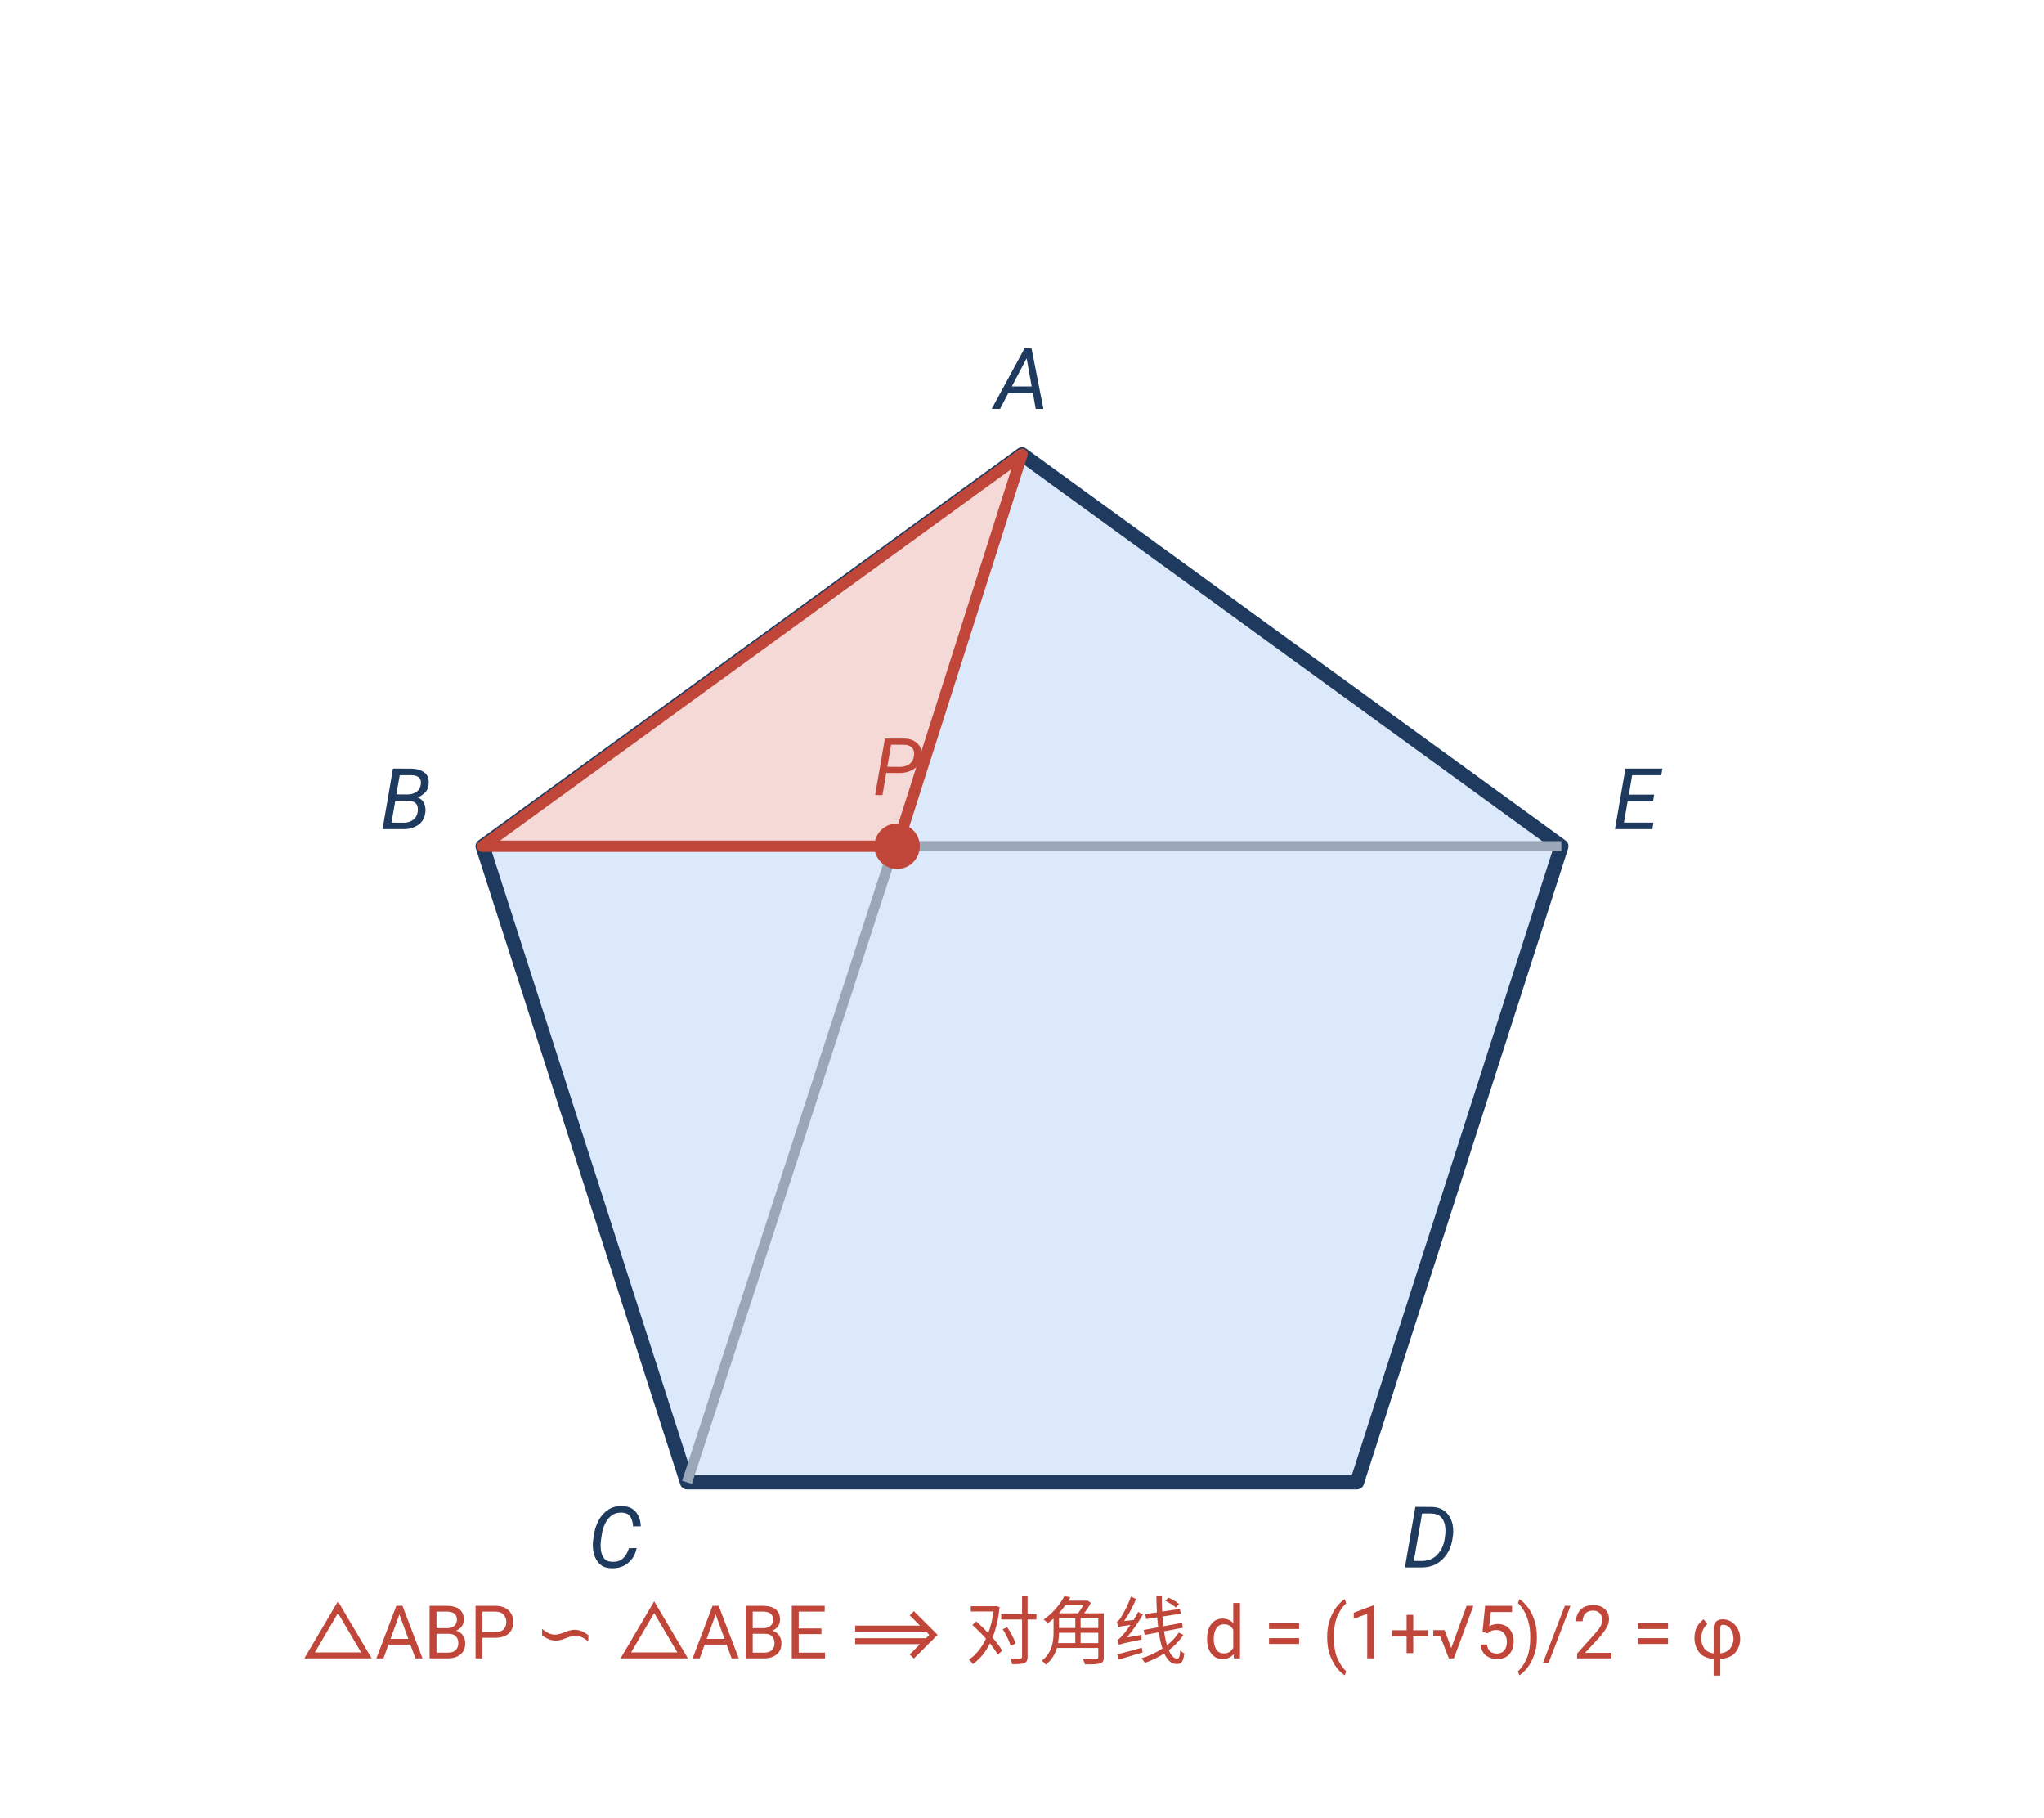
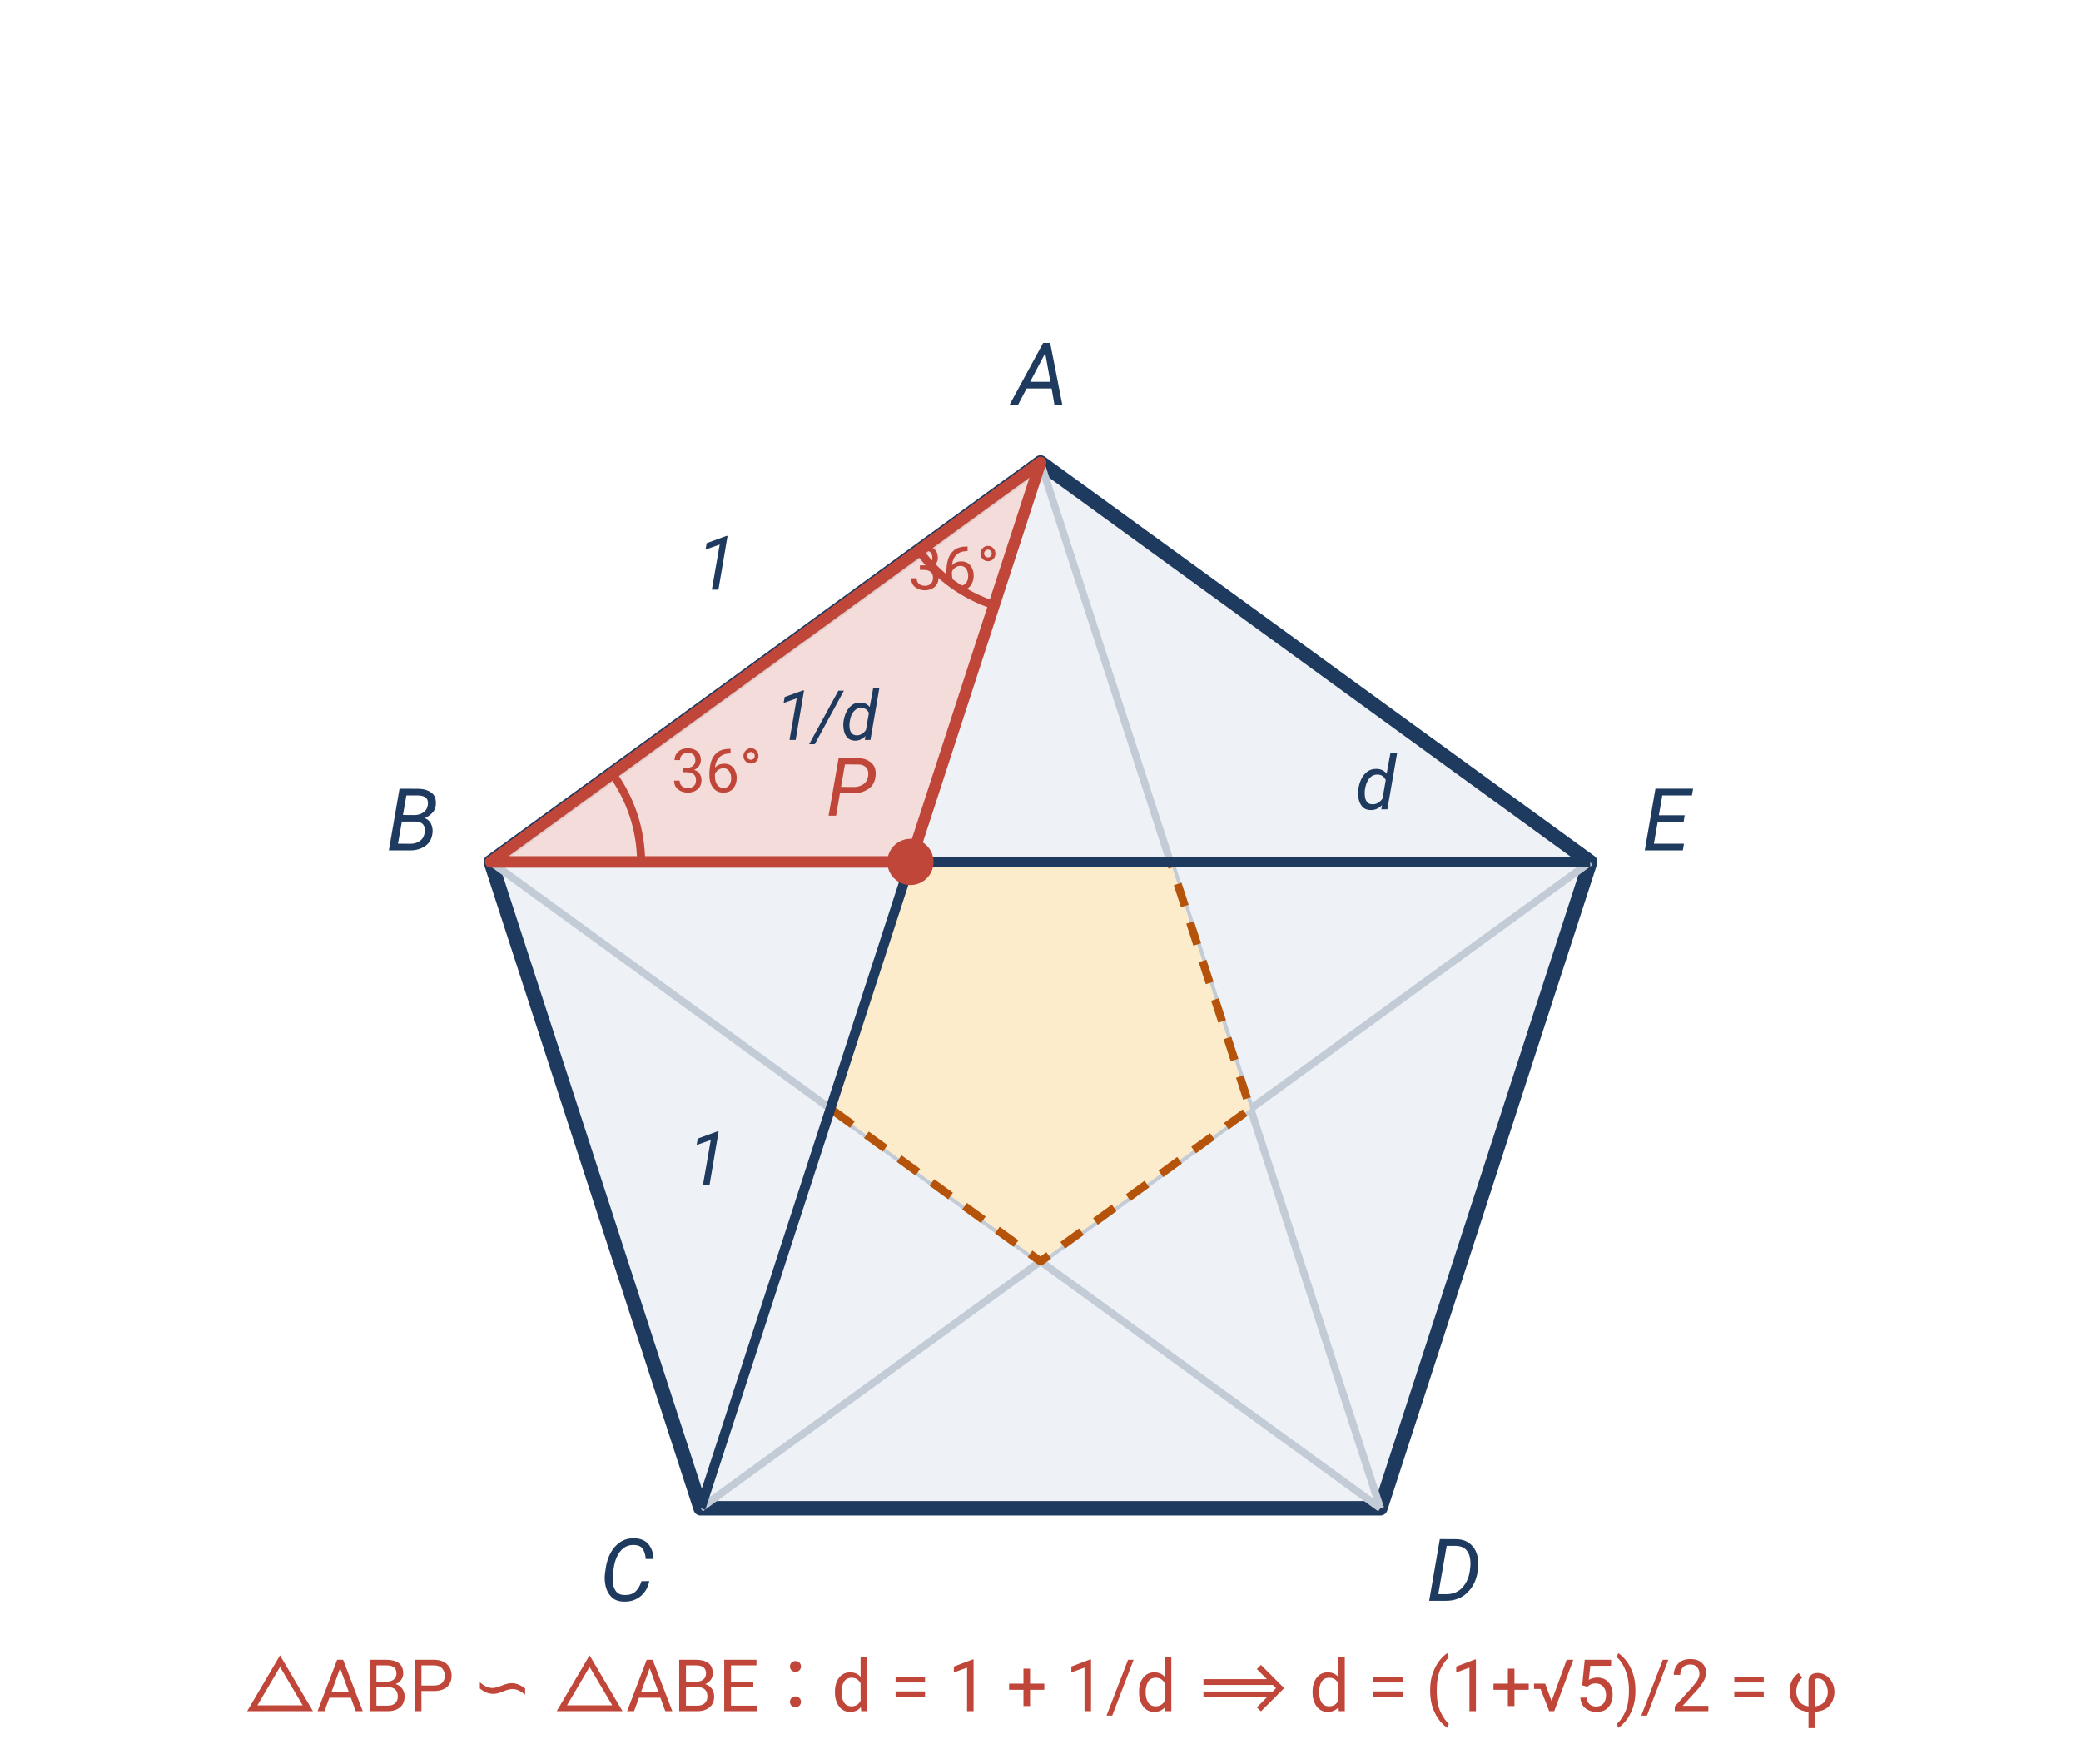
- <svg xmlns="http://www.w3.org/2000/svg" viewBox="20 20 360 320" text-rendering="geometricPrecision" font-family="ui-sans-serif, system-ui, -apple-system, 'Segoe UI', Roboto, 'PingFang SC', 'Microsoft YaHei', sans-serif">
-   <polygon points="200,100 105,169 141,281 259,281 295,169" fill="#dbe9fb" stroke="#1f3a5f" stroke-width="2.5" stroke-linejoin="round" />
-   <line x1="200" y1="100" x2="141" y2="281" stroke="#9aa7b8" stroke-width="1.8" />
-   <line x1="105" y1="169" x2="295" y2="169" stroke="#9aa7b8" stroke-width="1.8" />
-   <polygon points="200,100 105,169 178,169" fill="#f4d9d6" stroke="#c0463a" stroke-width="2" stroke-linejoin="round" />
-   <circle cx="178" cy="169" r="4" fill="#c0463a" />
-   <text x="178" y="160" text-anchor="middle" fill="#c0463a" font-size="14" font-style="italic">P</text>
-   <text x="200" y="92" text-anchor="middle" fill="#1f3a5f" font-size="15" font-style="italic">A</text>
-   <text x="96" y="166" text-anchor="end" fill="#1f3a5f" font-size="15" font-style="italic">B</text>
-   <text x="133" y="296" text-anchor="end" fill="#1f3a5f" font-size="15" font-style="italic">C</text>
-   <text x="267" y="296" fill="#1f3a5f" font-size="15" font-style="italic">D</text>
-   <text x="304" y="166" fill="#1f3a5f" font-size="15" font-style="italic">E</text>
-   <text x="200" y="312" text-anchor="middle" fill="#c0463a" font-size="13">△ABP ∽ △ABE ⟹ 对角线 d = (1+√5)/2 = φ</text>
+ <svg xmlns="http://www.w3.org/2000/svg" viewBox="20 20 360 305" text-rendering="geometricPrecision" font-family="ui-sans-serif, system-ui, -apple-system, 'Segoe UI', Roboto, 'PingFang SC', 'Microsoft YaHei', sans-serif">
+   <polygon points="200.0,100.0 104.9,169.1 141.2,280.9 258.8,280.9 295.1,169.1" fill="#eef2f7" stroke="#1f3a5f" stroke-width="2.5" stroke-linejoin="round" />
+   <line x1="200" y1="100" x2="258.8" y2="280.9" stroke="#c3ccd6" stroke-width="1.3" />
+   <line x1="104.9" y1="169.1" x2="258.8" y2="280.9" stroke="#c3ccd6" stroke-width="1.3" />
+   <line x1="141.2" y1="280.9" x2="295.1" y2="169.1" stroke="#c3ccd6" stroke-width="1.3" />
+   <polygon points="177.5,169.1 222.5,169.1 236.3,211.8 200.0,238.2 163.7,211.8" fill="#fdeccb" stroke="#b45309" stroke-width="1.4" stroke-dasharray="4 3" stroke-linejoin="round" />
+   <line x1="200" y1="100" x2="141.2" y2="280.9" stroke="#1f3a5f" stroke-width="1.7" />
+   <line x1="104.9" y1="169.1" x2="295.1" y2="169.1" stroke="#1f3a5f" stroke-width="1.7" />
+   <polygon points="200.0,100.0 104.9,169.1 177.5,169.1" fill="#f4d9d6" fill-opacity="0.9" stroke="#c0463a" stroke-width="2" stroke-linejoin="round" />
+   <path d="M192.0,124.7 A26,26 0 0 1 179.0,115.3" fill="none" stroke="#c0463a" stroke-width="1.4" />
+   <text x="185" y="122" text-anchor="middle" fill="#c0463a" font-size="10.5">36°</text>
+   <path d="M125.9,153.8 A26,26 0 0 1 130.9,169.1" fill="none" stroke="#c0463a" stroke-width="1.4" />
+   <text x="144" y="157" text-anchor="middle" fill="#c0463a" font-size="10.5">36°</text>
+   <circle cx="177.5" cy="169.1" r="4" fill="#c0463a" />
+   <text x="171.5" y="161.1" text-anchor="end" fill="#c0463a" font-size="14" font-style="italic">P</text>
+   <text x="200" y="90" text-anchor="middle" fill="#1f3a5f" font-size="15" font-style="italic">A</text>
+   <text x="95.9" y="167.1" text-anchor="end" fill="#1f3a5f" font-size="15" font-style="italic">B</text>
+   <text x="133.2" y="296.9" text-anchor="end" fill="#1f3a5f" font-size="15" font-style="italic">C</text>
+   <text x="266.8" y="296.9" text-anchor="start" fill="#1f3a5f" font-size="15" font-style="italic">D</text>
+   <text x="304.1" y="167.1" text-anchor="start" fill="#1f3a5f" font-size="15" font-style="italic">E</text>
+   <text x="144" y="122" text-anchor="middle" fill="#1f3a5f" font-size="13" font-style="italic">1</text>
+   <text x="172" y="148" text-anchor="end" fill="#1f3a5f" font-size="12" font-style="italic">1/d</text>
+   <text x="146" y="225" text-anchor="end" fill="#1f3a5f" font-size="13" font-style="italic">1</text>
+   <text x="258" y="160" text-anchor="middle" fill="#1f3a5f" font-size="13" font-style="italic">d</text>
+   <text x="200" y="316" text-anchor="middle" fill="#c0463a" font-size="12.5">△ABP ∽ △ABE：d = 1 + 1/d ⟹ d = (1+√5)/2 = φ</text>
</svg>
